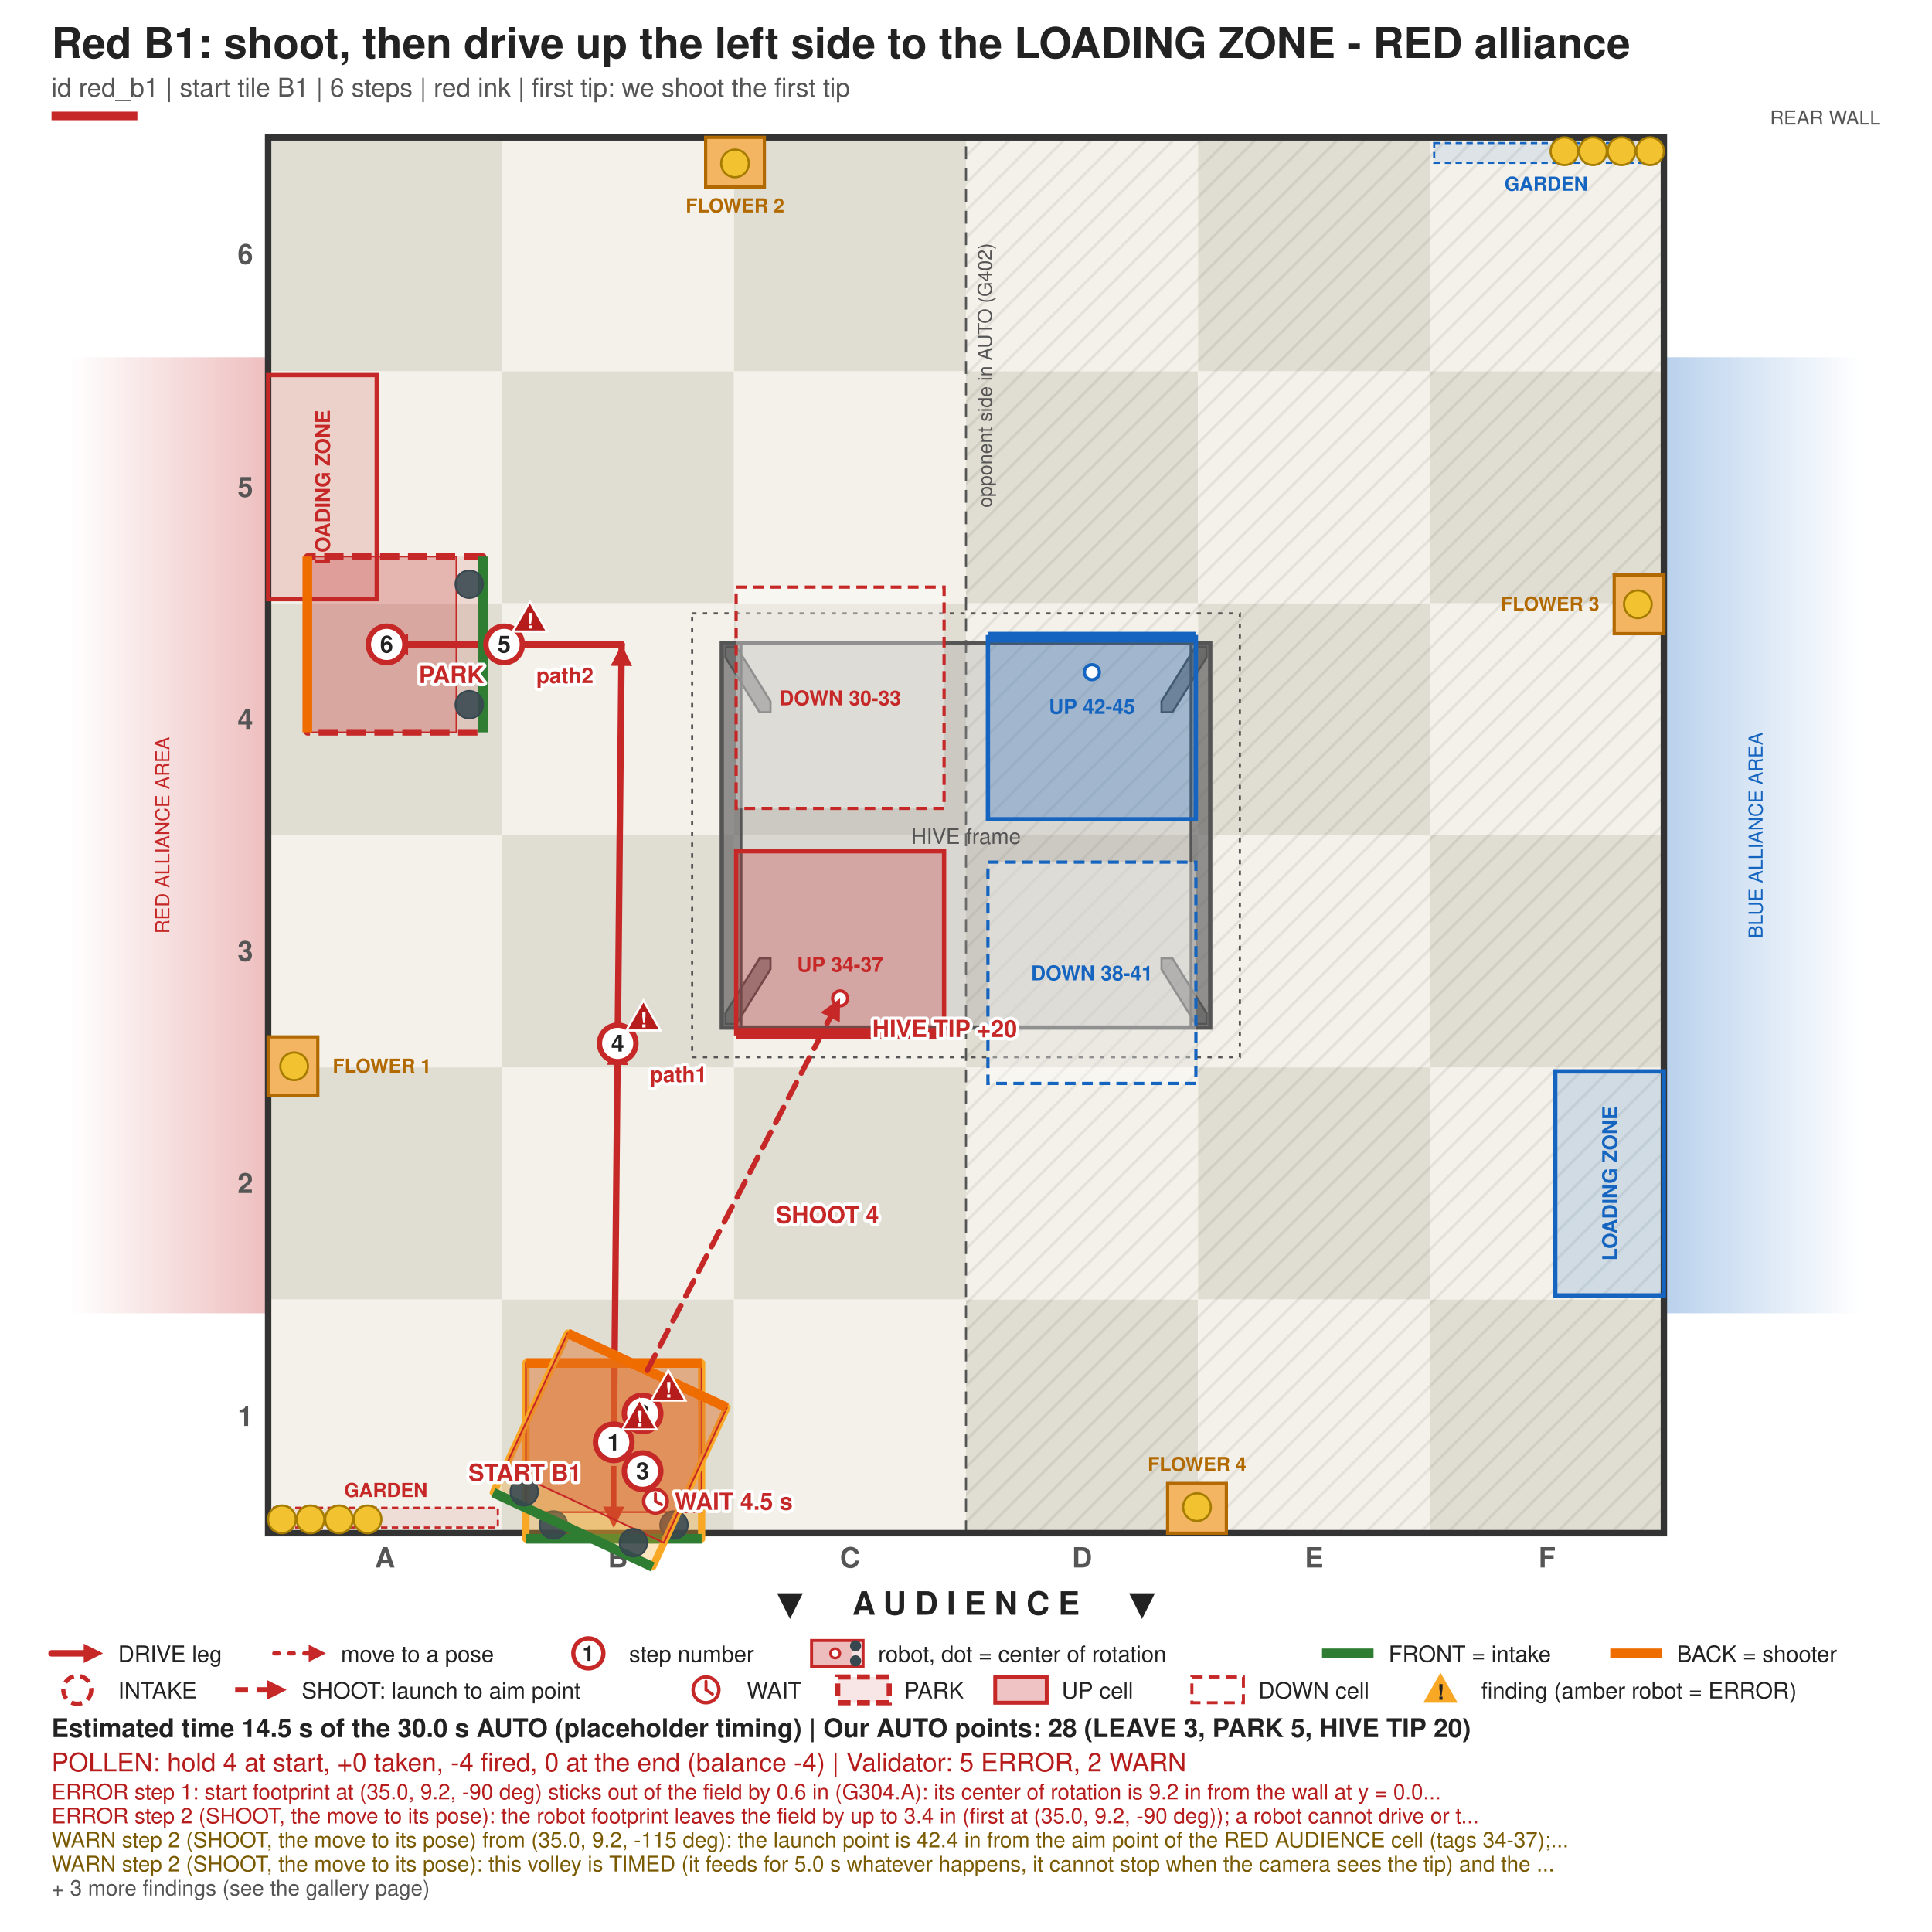
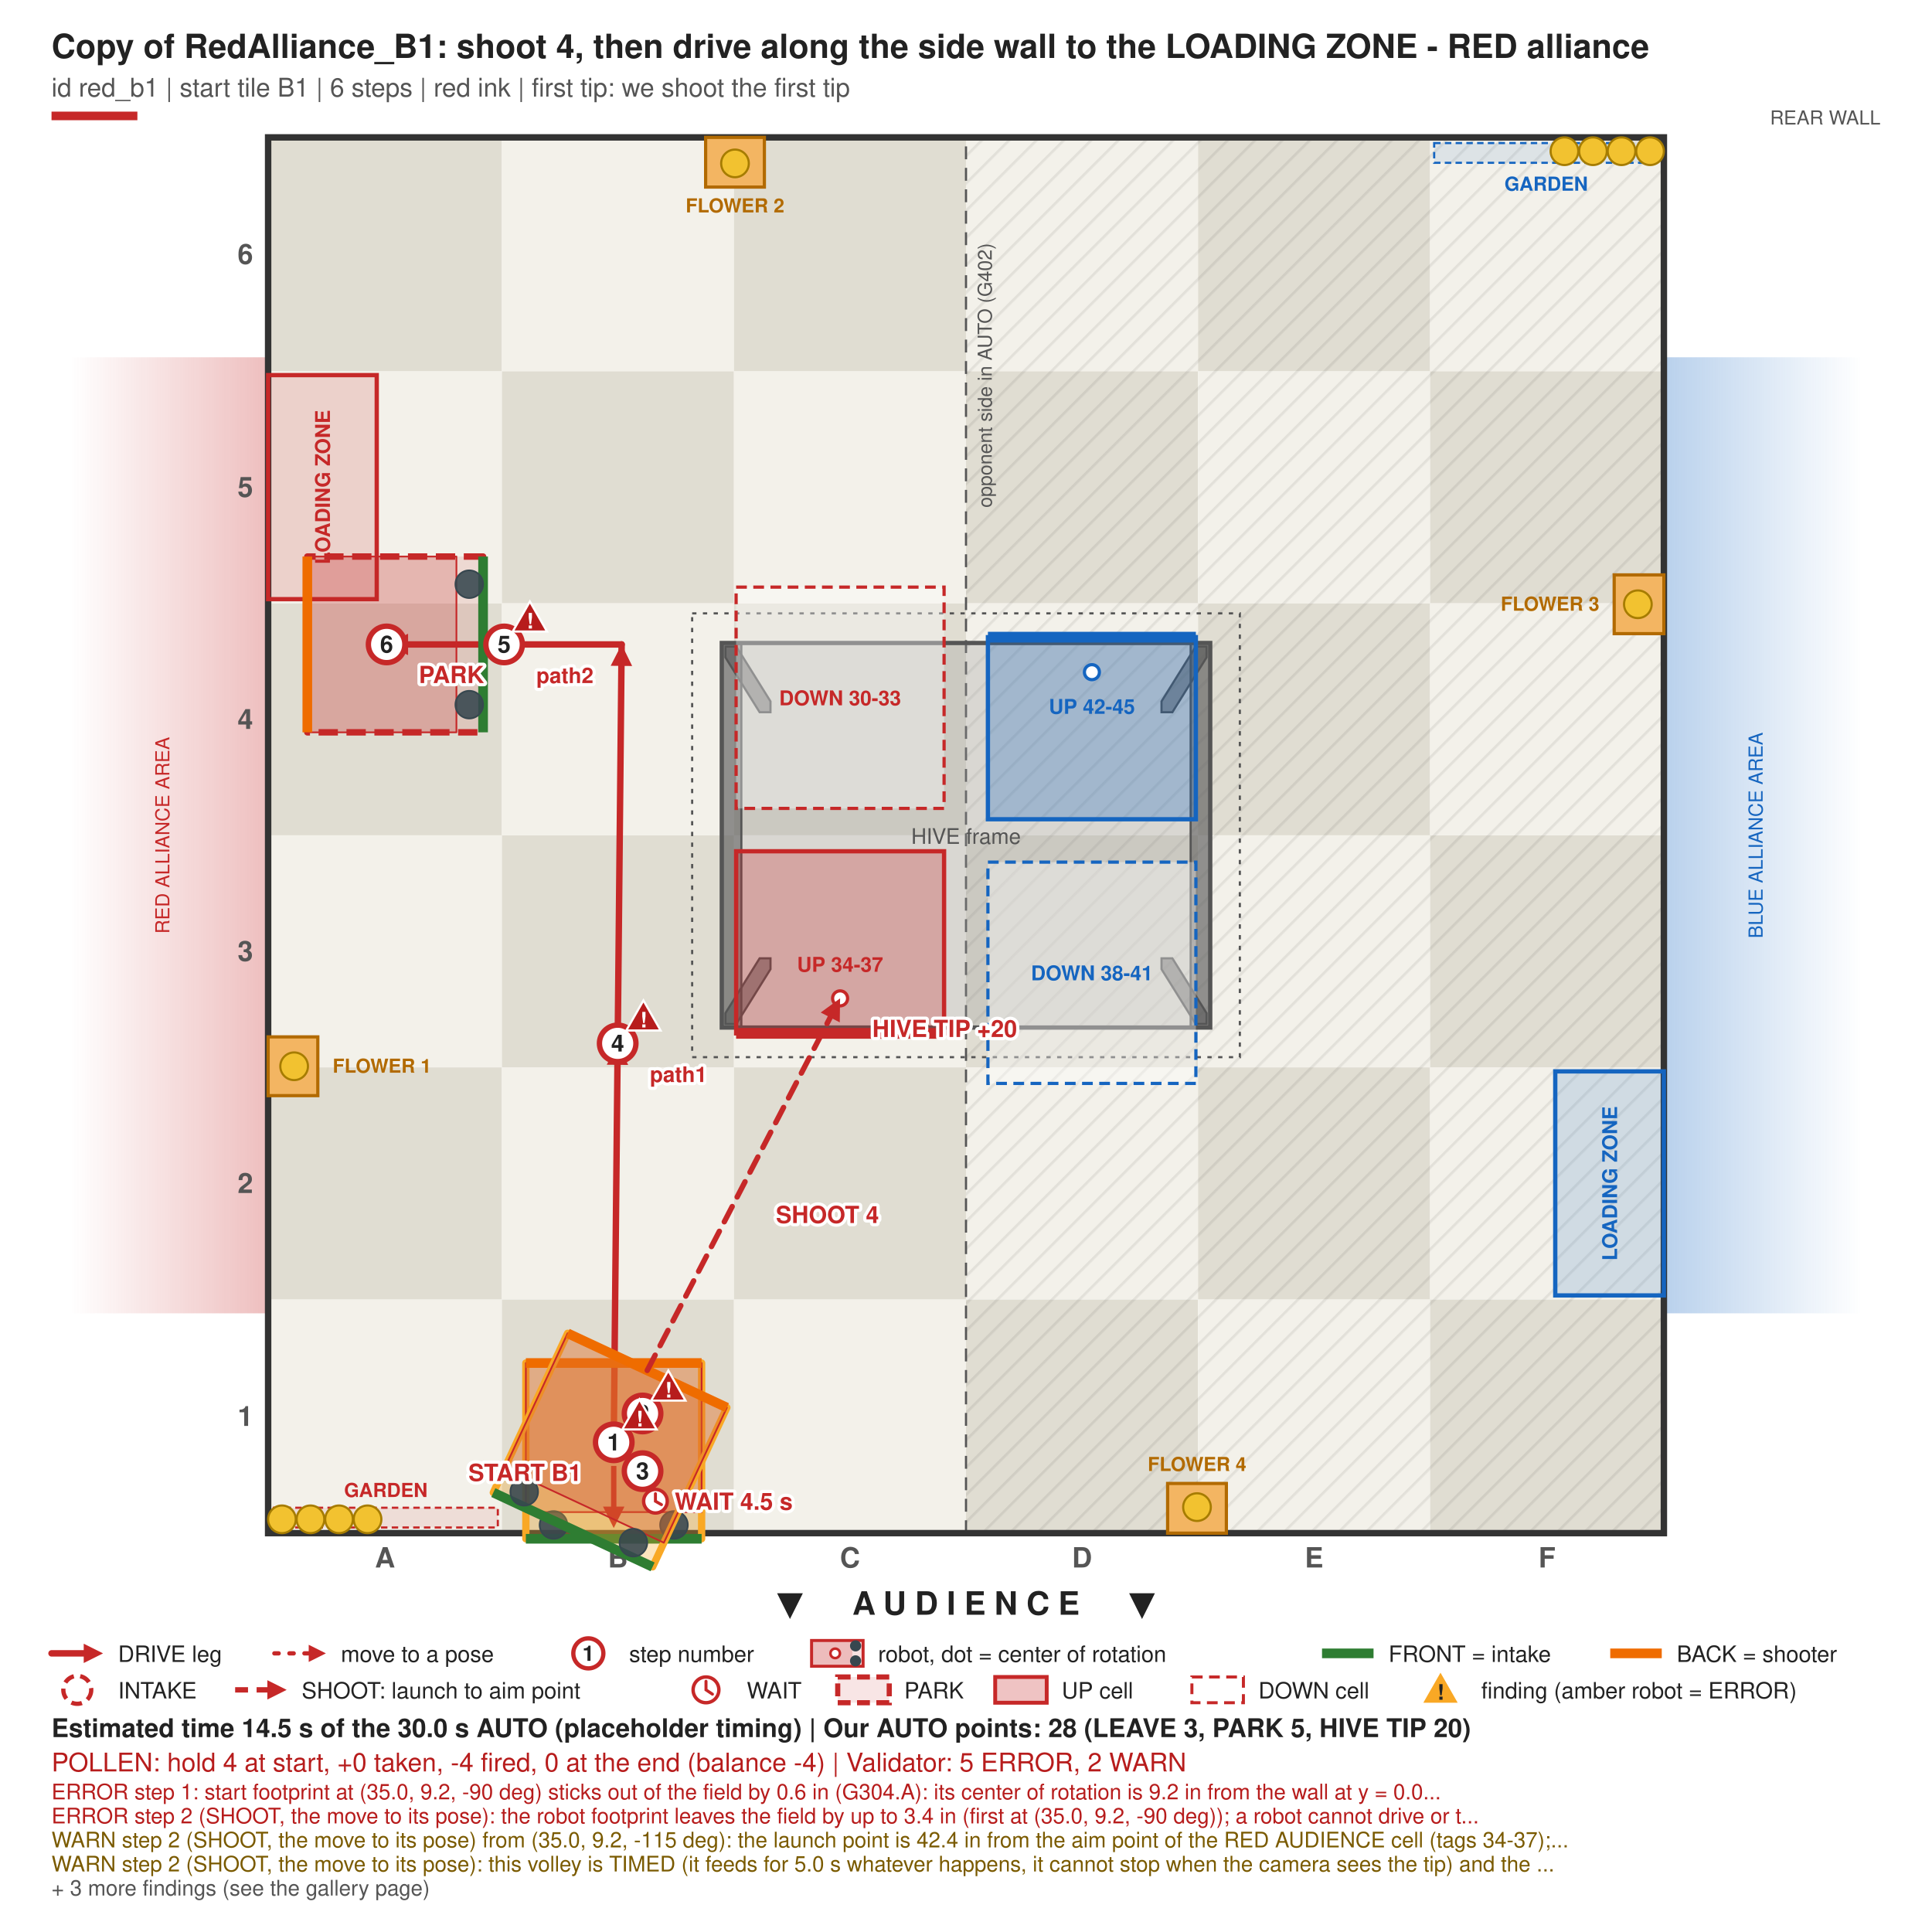
<svg xmlns="http://www.w3.org/2000/svg" viewBox="0 0 900 900" width="900" height="900" role="img" aria-labelledby="svg-title svg-desc" font-family="Helvetica, Arial, sans-serif">
  <defs>
    <linearGradient id="area-red" x1="1" y1="0" x2="0" y2="0">
      <stop offset="0" stop-color="#c62828" stop-opacity="0.30" />
      <stop offset="1" stop-color="#c62828" stop-opacity="0" />
    </linearGradient>
    <linearGradient id="area-blue" x1="0" y1="0" x2="1" y2="0">
      <stop offset="0" stop-color="#1565c0" stop-opacity="0.30" />
      <stop offset="1" stop-color="#1565c0" stop-opacity="0" />
    </linearGradient>
    <pattern id="opponent-hatch" width="9" height="9" patternUnits="userSpaceOnUse" patternTransform="rotate(45)">
      <line x1="0" y1="0" x2="0" y2="9" stroke="#000000" stroke-opacity="0.07" stroke-width="2.5" />
    </pattern>
  </defs>
  <rect id="background" x="0" y="0" width="900" height="900" fill="#ffffff" />
-   <text id="title" x="24" y="27" font-size="19.76" font-weight="bold" fill="#222222">Red B1: shoot, then drive up the left side to the LOADING ZONE - RED alliance</text>
+   <text id="title" x="24" y="27" font-size="15.52" font-weight="bold" fill="#222222">Copy of RedAlliance_B1: shoot 4, then drive along the side wall to the LOADING ZONE - RED alliance</text>
  <text id="subtitle" x="24" y="45" font-size="12" fill="#555555">id red_b1  |  start tile B1  |  6 steps  |  red ink  |  first tip: we shoot the first tip</text>
  <rect x="24" y="52" width="40" height="4" fill="#c62828" />
  <g id="field">
    <rect class="alliance-area" data-alliance="RED" x="32.9" y="166.43" width="92" height="445.37" fill="url(#area-red)" />
    <rect class="alliance-area" data-alliance="BLUE" x="775.1" y="166.43" width="92" height="445.37" fill="url(#area-blue)" />
    <text x="78.9" y="389.12" font-size="9" fill="#c62828" text-anchor="middle" transform="rotate(-90 78.9 389.12)">RED ALLIANCE AREA</text>
    <text x="821.1" y="389.12" font-size="9" fill="#1565c0" text-anchor="middle" transform="rotate(-90 821.1 389.12)">BLUE ALLIANCE AREA</text>
    <rect class="tile" data-tile="A1" x="124.9" y="605.3" width="108.9" height="108.9" fill="#f3f1ea" />
    <rect class="tile" data-tile="A2" x="124.9" y="497.2" width="108.9" height="108.1" fill="#e0ddd2" />
    <rect class="tile" data-tile="A3" x="124.9" y="389.1" width="108.9" height="108.1" fill="#f3f1ea" />
    <rect class="tile" data-tile="A4" x="124.9" y="281" width="108.9" height="108.1" fill="#e0ddd2" />
    <rect class="tile" data-tile="A5" x="124.9" y="172.9" width="108.9" height="108.1" fill="#f3f1ea" />
    <rect class="tile" data-tile="A6" x="124.9" y="64" width="108.9" height="108.9" fill="#e0ddd2" />
    <rect class="tile" data-tile="B1" x="233.8" y="605.3" width="108.1" height="108.9" fill="#e0ddd2" />
    <rect class="tile" data-tile="B2" x="233.8" y="497.2" width="108.1" height="108.1" fill="#f3f1ea" />
    <rect class="tile" data-tile="B3" x="233.8" y="389.1" width="108.1" height="108.1" fill="#e0ddd2" />
    <rect class="tile" data-tile="B4" x="233.8" y="281" width="108.1" height="108.1" fill="#f3f1ea" />
    <rect class="tile" data-tile="B5" x="233.8" y="172.9" width="108.1" height="108.1" fill="#e0ddd2" />
    <rect class="tile" data-tile="B6" x="233.8" y="64" width="108.1" height="108.9" fill="#f3f1ea" />
    <rect class="tile" data-tile="C1" x="341.9" y="605.3" width="108.1" height="108.9" fill="#f3f1ea" />
    <rect class="tile" data-tile="C2" x="341.9" y="497.2" width="108.1" height="108.1" fill="#e0ddd2" />
    <rect class="tile" data-tile="C3" x="341.9" y="389.1" width="108.1" height="108.1" fill="#f3f1ea" />
    <rect class="tile" data-tile="C4" x="341.9" y="281" width="108.1" height="108.1" fill="#e0ddd2" />
    <rect class="tile" data-tile="C5" x="341.9" y="172.9" width="108.1" height="108.1" fill="#f3f1ea" />
    <rect class="tile" data-tile="C6" x="341.9" y="64" width="108.1" height="108.9" fill="#e0ddd2" />
    <rect class="tile" data-tile="D1" x="450" y="605.3" width="108.1" height="108.9" fill="#e0ddd2" />
    <rect class="tile" data-tile="D2" x="450" y="497.2" width="108.1" height="108.1" fill="#f3f1ea" />
    <rect class="tile" data-tile="D3" x="450" y="389.1" width="108.1" height="108.1" fill="#e0ddd2" />
    <rect class="tile" data-tile="D4" x="450" y="281" width="108.1" height="108.1" fill="#f3f1ea" />
    <rect class="tile" data-tile="D5" x="450" y="172.9" width="108.1" height="108.1" fill="#e0ddd2" />
    <rect class="tile" data-tile="D6" x="450" y="64" width="108.1" height="108.9" fill="#f3f1ea" />
    <rect class="tile" data-tile="E1" x="558.1" y="605.3" width="108.1" height="108.9" fill="#f3f1ea" />
    <rect class="tile" data-tile="E2" x="558.1" y="497.2" width="108.1" height="108.1" fill="#e0ddd2" />
    <rect class="tile" data-tile="E3" x="558.1" y="389.1" width="108.1" height="108.1" fill="#f3f1ea" />
    <rect class="tile" data-tile="E4" x="558.1" y="281" width="108.1" height="108.1" fill="#e0ddd2" />
    <rect class="tile" data-tile="E5" x="558.1" y="172.9" width="108.1" height="108.1" fill="#f3f1ea" />
    <rect class="tile" data-tile="E6" x="558.1" y="64" width="108.1" height="108.9" fill="#e0ddd2" />
    <rect class="tile" data-tile="F1" x="666.2" y="605.3" width="108.9" height="108.9" fill="#e0ddd2" />
    <rect class="tile" data-tile="F2" x="666.2" y="497.2" width="108.9" height="108.1" fill="#f3f1ea" />
    <rect class="tile" data-tile="F3" x="666.2" y="389.1" width="108.9" height="108.1" fill="#e0ddd2" />
    <rect class="tile" data-tile="F4" x="666.2" y="281" width="108.9" height="108.1" fill="#f3f1ea" />
    <rect class="tile" data-tile="F5" x="666.2" y="172.9" width="108.9" height="108.1" fill="#e0ddd2" />
    <rect class="tile" data-tile="F6" x="666.2" y="64" width="108.9" height="108.9" fill="#f3f1ea" />
    <rect id="opponent-side" x="450" y="64" width="325.1" height="650.2" fill="url(#opponent-hatch)" />
    <line id="side-line" x1="450" y1="714.2" x2="450" y2="64" stroke="#555555" stroke-width="1" stroke-dasharray="6 4" />
    <text id="opponent-label" x="462" y="174.86" font-size="9" fill="#555555" text-anchor="middle" transform="rotate(-90 462 174.86)">opponent side in AUTO (G402)</text>
    <text class="tile-label" x="179.35" y="730.2" font-size="13" font-weight="bold" text-anchor="middle" fill="#555555">A</text>
    <text class="tile-label" x="287.85" y="730.2" font-size="13" font-weight="bold" text-anchor="middle" fill="#555555">B</text>
    <text class="tile-label" x="395.95" y="730.2" font-size="13" font-weight="bold" text-anchor="middle" fill="#555555">C</text>
    <text class="tile-label" x="504.05" y="730.2" font-size="13" font-weight="bold" text-anchor="middle" fill="#555555">D</text>
    <text class="tile-label" x="612.15" y="730.2" font-size="13" font-weight="bold" text-anchor="middle" fill="#555555">E</text>
    <text class="tile-label" x="720.65" y="730.2" font-size="13" font-weight="bold" text-anchor="middle" fill="#555555">F</text>
    <text class="tile-label" x="117.9" y="664.25" font-size="13" font-weight="bold" text-anchor="end" fill="#555555">1</text>
    <text class="tile-label" x="117.9" y="555.75" font-size="13" font-weight="bold" text-anchor="end" fill="#555555">2</text>
    <text class="tile-label" x="117.9" y="447.65" font-size="13" font-weight="bold" text-anchor="end" fill="#555555">3</text>
    <text class="tile-label" x="117.9" y="339.55" font-size="13" font-weight="bold" text-anchor="end" fill="#555555">4</text>
    <text class="tile-label" x="117.9" y="231.45" font-size="13" font-weight="bold" text-anchor="end" fill="#555555">5</text>
    <text class="tile-label" x="117.9" y="122.95" font-size="13" font-weight="bold" text-anchor="end" fill="#555555">6</text>
    <rect id="field-border" x="124.9" y="64" width="650.2" height="650.2" fill="none" stroke="#333333" stroke-width="3" />
  </g>
  <g id="structures">
    <rect id="hive-frame" x="336.23" y="299.53" width="227.54" height="179.14" fill="#9a9a9a" fill-opacity="0.30" stroke="#555555" stroke-width="2" />
    <rect id="hive-keepout" x="322.43" y="285.73" width="255.14" height="206.74" fill="none" stroke="#555555" stroke-width="1" stroke-dasharray="2 3" />
    <g id="hive-solid">
      <polygon class="hive-foot" points="336.23,478.67 345.35,478.67 345.35,299.53 336.23,299.53" fill="#555555" fill-opacity="0.55" stroke="#555555" stroke-width="1" />
      <polygon class="hive-foot" points="554.65,478.67 563.77,478.67 563.77,299.53 554.65,299.53" fill="#555555" fill-opacity="0.55" stroke="#555555" stroke-width="1" />
      <polygon class="hive-foot" points="337.94,477.01 343,477.01 358.92,451.48 358.92,446.42 353.86,446.42 337.94,471.95" fill="#555555" fill-opacity="0.55" stroke="#555555" stroke-width="1" />
      <polygon class="hive-foot" points="337.94,306.25 353.86,331.78 358.92,331.78 358.92,326.72 343,301.19 337.94,301.19" fill="#555555" fill-opacity="0.55" stroke="#555555" stroke-width="1" />
      <polygon class="hive-foot" points="541.08,451.48 557,477.01 562.06,477.01 562.06,471.95 546.14,446.42 541.08,446.42" fill="#555555" fill-opacity="0.55" stroke="#555555" stroke-width="1" />
      <polygon class="hive-foot" points="541.08,331.78 546.14,331.78 562.06,306.25 562.06,301.19 557,301.19 541.08,326.72" fill="#555555" fill-opacity="0.55" stroke="#555555" stroke-width="1" />
    </g>
    <text x="450" y="393.1" font-size="10" fill="#555555" text-anchor="middle">HIVE frame</text>
    <g class="hive" data-alliance="RED">
      <g class="cell cell-down" data-alliance="RED" data-side="REAR">
        <rect x="342.91" y="273.5" width="96.88" height="103.09" fill="#ffffff" fill-opacity="0.35" stroke="#c62828" stroke-width="1.5" stroke-dasharray="5 3" />
        <text x="391.35" y="328.55" font-size="9.5" font-weight="bold" fill="#c62828" text-anchor="middle">DOWN 30-33</text>
      </g>
      <g class="cell cell-up" data-alliance="RED" data-side="AUDIENCE">
        <rect x="342.91" y="396.55" width="96.88" height="84.82" fill="#c62828" fill-opacity="0.28" stroke="#c62828" stroke-width="2" />
        <line class="cell-opening" x1="342.91" y1="481.38" x2="439.79" y2="481.38" stroke="#c62828" stroke-width="5" />
        <circle class="aim-point" cx="391.35" cy="465.08" r="3.5" fill="#ffffff" stroke="#c62828" stroke-width="1.5" />
        <text x="391.35" y="452.68" font-size="9.5" font-weight="bold" fill="#c62828" text-anchor="middle">UP 34-37</text>
      </g>
    </g>
    <g class="hive" data-alliance="BLUE">
      <g class="cell cell-down" data-alliance="BLUE" data-side="AUDIENCE">
        <rect x="460.21" y="401.61" width="96.88" height="103.09" fill="#ffffff" fill-opacity="0.35" stroke="#1565c0" stroke-width="1.5" stroke-dasharray="5 3" />
        <text x="508.65" y="456.66" font-size="9.5" font-weight="bold" fill="#1565c0" text-anchor="middle">DOWN 38-41</text>
      </g>
      <g class="cell cell-up" data-alliance="BLUE" data-side="REAR">
        <rect x="460.21" y="296.82" width="96.88" height="84.82" fill="#1565c0" fill-opacity="0.28" stroke="#1565c0" stroke-width="2" />
        <line class="cell-opening" x1="460.21" y1="296.82" x2="557.09" y2="296.82" stroke="#1565c0" stroke-width="5" />
        <circle class="aim-point" cx="508.65" cy="313.12" r="3.5" fill="#ffffff" stroke="#1565c0" stroke-width="1.5" />
        <text x="508.65" y="332.52" font-size="9.5" font-weight="bold" fill="#1565c0" text-anchor="middle">UP 42-45</text>
      </g>
    </g>
    <g class="flower" data-flower="1">
      <rect x="124.9" y="483.02" width="23.15" height="27.37" fill="#f3b562" stroke="#b26a00" stroke-width="1.5" />
      <circle cx="137.02" cy="496.71" r="6.44" fill="#f2c230" stroke="#a67c00" stroke-width="1" />
      <text x="154.95" y="499.71" font-size="9" fill="#b26a00" font-weight="bold" text-anchor="start">FLOWER 1</text>
    </g>
    <g class="flower" data-flower="2">
      <rect x="328.71" y="64" width="27.37" height="23.15" fill="#f3b562" stroke="#b26a00" stroke-width="1.5" />
      <circle cx="342.39" cy="76.12" r="6.44" fill="#f2c230" stroke="#a67c00" stroke-width="1" />
      <text x="342.39" y="98.95" font-size="9" fill="#b26a00" font-weight="bold" text-anchor="middle">FLOWER 2</text>
    </g>
    <g class="flower" data-flower="3">
      <rect x="751.95" y="267.81" width="23.15" height="27.37" fill="#f3b562" stroke="#b26a00" stroke-width="1.5" />
      <circle cx="762.98" cy="281.49" r="6.44" fill="#f2c230" stroke="#a67c00" stroke-width="1" />
      <text x="745.05" y="284.49" font-size="9" fill="#b26a00" font-weight="bold" text-anchor="end">FLOWER 3</text>
    </g>
    <g class="flower" data-flower="4">
      <rect x="543.92" y="691.05" width="27.37" height="23.15" fill="#f3b562" stroke="#b26a00" stroke-width="1.5" />
      <circle cx="557.61" cy="702.08" r="6.44" fill="#f2c230" stroke="#a67c00" stroke-width="1" />
      <text x="557.61" y="685.25" font-size="9" fill="#b26a00" font-weight="bold" text-anchor="middle">FLOWER 4</text>
    </g>
    <g class="garden" data-alliance="RED">
      <rect x="127.54" y="702.36" width="104.37" height="9.2" fill="#c62828" fill-opacity="0.10" stroke="#c62828" stroke-width="1" stroke-dasharray="3 2" />
      <circle class="pollen" cx="131.34" cy="707.76" r="6.44" fill="#f2c230" stroke="#a67c00" stroke-width="1" />
      <circle class="pollen" cx="144.63" cy="707.76" r="6.44" fill="#f2c230" stroke="#a67c00" stroke-width="1" />
      <circle class="pollen" cx="157.93" cy="707.76" r="6.44" fill="#f2c230" stroke="#a67c00" stroke-width="1" />
      <circle class="pollen" cx="171.22" cy="707.76" r="6.44" fill="#f2c230" stroke="#a67c00" stroke-width="1" />
      <text x="179.73" y="697.36" font-size="9" fill="#c62828" text-anchor="middle" font-weight="bold">GARDEN</text>
    </g>
    <g class="loading-zone" data-alliance="RED">
      <rect x="124.9" y="174.74" width="50.6" height="104.37" fill="#c62828" fill-opacity="0.16" stroke="#c62828" stroke-width="2" />
      <text x="150.2" y="230.43" font-size="9.5" font-weight="bold" fill="#c62828" text-anchor="middle" transform="rotate(-90 150.2 226.93)">LOADING ZONE</text>
    </g>
    <g class="garden" data-alliance="BLUE">
      <rect x="668.09" y="66.64" width="104.37" height="9.2" fill="#1565c0" fill-opacity="0.10" stroke="#1565c0" stroke-width="1" stroke-dasharray="3 2" />
      <circle class="pollen" cx="768.66" cy="70.44" r="6.44" fill="#f2c230" stroke="#a67c00" stroke-width="1" />
      <circle class="pollen" cx="755.37" cy="70.44" r="6.44" fill="#f2c230" stroke="#a67c00" stroke-width="1" />
      <circle class="pollen" cx="742.07" cy="70.44" r="6.44" fill="#f2c230" stroke="#a67c00" stroke-width="1" />
      <circle class="pollen" cx="728.78" cy="70.44" r="6.44" fill="#f2c230" stroke="#a67c00" stroke-width="1" />
      <text x="720.27" y="88.84" font-size="9" fill="#1565c0" text-anchor="middle" font-weight="bold">GARDEN</text>
    </g>
    <g class="loading-zone" data-alliance="BLUE">
      <rect x="724.5" y="499.09" width="50.6" height="104.37" fill="#1565c0" fill-opacity="0.16" stroke="#1565c0" stroke-width="2" />
      <text x="749.8" y="554.77" font-size="9.5" font-weight="bold" fill="#1565c0" text-anchor="middle" transform="rotate(-90 749.8 551.27)">LOADING ZONE</text>
    </g>
    <text id="audience-label" x="450" y="752.2" font-size="15" font-weight="bold" letter-spacing="4" text-anchor="middle" fill="#222222">AUDIENCE</text>
    <polygon class="compass-arrow" points="362,742.2 374,742.2 368,754.2" fill="#222222" />
    <polygon class="compass-arrow" points="526,742.2 538,742.2 532,754.2" fill="#222222" />
    <text x="876" y="58" font-size="9" fill="#555555" text-anchor="end">REAR WALL</text>
  </g>
  <g id="route" data-ink="#c62828" data-alliance="RED" data-route="red_b1">
    <g class="drive-leg" data-step="4" data-mode="REVERSE_TANGENT">
      <path class="leg" d="M 285.9 671.88 L 289.58 300.2" fill="none" stroke="#c62828" stroke-width="3" stroke-linecap="round" stroke-linejoin="round" />
      <polygon class="arrowhead" points="287.74,486.04 292.64,496.09 282.64,495.99" fill="#c62828" />
      <polygon class="arrowhead" points="289.58,300.2 294.48,310.25 284.48,310.15" fill="#c62828" />
    </g>
    <g class="drive-leg" data-step="5" data-mode="REVERSE_TANGENT">
      <path class="leg" d="M 289.58 300.2 L 180.1 300.2" fill="none" stroke="#c62828" stroke-width="3" stroke-linecap="round" stroke-linejoin="round" />
      <polygon class="arrowhead" points="180.1,300.2 190.1,295.2 190.1,305.2" fill="#c62828" />
    </g>
    <g id="start-footprint" class="footprint start" data-step="1">
      <polygon class="outline error" points="326.84,716.82 326.84,634.94 244.96,634.94 244.96,716.82" fill="#f9a825" fill-opacity="0.3" stroke="#f9a825" stroke-width="3.4" stroke-linejoin="round" />
      <polygon class="chassis" points="326.84,704.4 326.84,634.94 244.96,634.94 244.96,704.4" fill="#c62828" fill-opacity="0.2" stroke="#c62828" stroke-width="0.8" stroke-linejoin="round" />
      <line class="front-edge" x1="326.84" y1="716.82" x2="244.96" y2="716.82" stroke="#2e7d32" stroke-width="4.5" />
      <line class="back-edge" x1="326.84" y1="634.94" x2="244.96" y2="634.94" stroke="#ef6c00" stroke-width="4.5" />
      <circle class="wheel" data-wheel="LEFT" cx="313.96" cy="710.38" r="6.44" fill="#37474f" fill-opacity="0.88" stroke="#37474f" stroke-width="0.8" />
      <circle class="wheel" data-wheel="RIGHT" cx="257.84" cy="710.38" r="6.44" fill="#37474f" fill-opacity="0.88" stroke="#37474f" stroke-width="0.8" />
      <g class="pose-point" data-x="35" data-y="9.2">
        <circle cx="285.9" cy="671.88" r="3.4" fill="#ffffff" fill-opacity="0.92" stroke="#c62828" stroke-width="1.6" />
        <line x1="282.5" y1="671.88" x2="289.3" y2="671.88" stroke="#c62828" stroke-width="1" />
        <line x1="285.9" y1="668.48" x2="285.9" y2="675.28" stroke="#c62828" stroke-width="1" />
      </g>
      <line class="heading-arrow" x1="285.9" y1="682.88" x2="285.9" y2="703.82" stroke="#c62828" stroke-width="2.5" />
      <polygon class="arrowhead" points="285.9,711.82 280.9,701.82 290.9,701.82" fill="#c62828" />
    </g>
    <g class="shoot-pose" data-step="2" data-nominal="false">
      <polygon class="outline error" points="304.01,729.91 338.61,655.71 264.41,621.1 229.8,695.31" fill="#f9a825" fill-opacity="0.3" stroke="#f9a825" stroke-width="3.4" stroke-linejoin="round" />
      <polygon class="chassis" points="309.26,718.66 338.61,655.71 264.41,621.1 235.05,684.05" fill="#c62828" fill-opacity="0.2" stroke="#c62828" stroke-width="0.8" stroke-linejoin="round" />
      <line class="front-edge" x1="304.01" y1="729.91" x2="229.8" y2="695.31" stroke="#2e7d32" stroke-width="4.5" />
      <line class="back-edge" x1="338.61" y1="655.71" x2="264.41" y2="621.1" stroke="#ef6c00" stroke-width="4.5" />
      <circle class="wheel" data-wheel="LEFT" cx="295.06" cy="718.63" r="6.44" fill="#37474f" fill-opacity="0.88" stroke="#37474f" stroke-width="0.8" />
      <circle class="wheel" data-wheel="RIGHT" cx="244.2" cy="694.92" r="6.44" fill="#37474f" fill-opacity="0.88" stroke="#37474f" stroke-width="0.8" />
      <g class="pose-point" data-x="35" data-y="9.2">
        <circle cx="285.9" cy="671.88" r="3.4" fill="#ffffff" fill-opacity="0.92" stroke="#c62828" stroke-width="1.6" />
        <line x1="282.5" y1="671.88" x2="289.3" y2="671.88" stroke="#c62828" stroke-width="1" />
        <line x1="285.9" y1="668.48" x2="285.9" y2="675.28" stroke="#c62828" stroke-width="1" />
      </g>
      <line class="shot" x1="301.51" y1="638.4" x2="387.21" y2="473.07" stroke="#c62828" stroke-width="2.5" stroke-dasharray="8 5" stroke-linecap="round" />
      <polygon class="arrowhead" points="391.35,465.08 391.19,476.26 382.31,471.66" fill="#c62828" />
    </g>
    <g class="park-outline" data-step="6">
      <polygon class="outline" points="225.04,259.26 143.16,259.26 143.16,341.14 225.04,341.14" fill="#c62828" fill-opacity="0.12" stroke="#c62828" stroke-width="3" stroke-dasharray="9 4" stroke-linejoin="round" />
      <polygon class="chassis" points="212.62,259.26 143.16,259.26 143.16,341.14 212.62,341.14" fill="#c62828" fill-opacity="0.2" stroke="#c62828" stroke-width="0.8" stroke-linejoin="round" />
      <line class="front-edge" x1="225.04" y1="259.26" x2="225.04" y2="341.14" stroke="#2e7d32" stroke-width="4.5" />
      <line class="back-edge" x1="143.16" y1="259.26" x2="143.16" y2="341.14" stroke="#ef6c00" stroke-width="4.5" />
      <circle class="wheel" data-wheel="LEFT" cx="218.6" cy="272.14" r="6.44" fill="#37474f" fill-opacity="0.88" stroke="#37474f" stroke-width="0.8" />
      <circle class="wheel" data-wheel="RIGHT" cx="218.6" cy="328.26" r="6.44" fill="#37474f" fill-opacity="0.88" stroke="#37474f" stroke-width="0.8" />
      <g class="pose-point" data-x="12" data-y="90">
        <circle cx="180.1" cy="300.2" r="3.4" fill="#ffffff" fill-opacity="0.92" stroke="#c62828" stroke-width="1.6" />
        <line x1="176.7" y1="300.2" x2="183.5" y2="300.2" stroke="#c62828" stroke-width="1" />
        <line x1="180.1" y1="296.8" x2="180.1" y2="303.6" stroke="#c62828" stroke-width="1" />
      </g>
    </g>
    <g id="badges">
      <g class="badge" data-step="1" data-kind="START">
        <circle cx="285.9" cy="671.88" r="8.5" fill="#ffffff" stroke="#c62828" stroke-width="2.5" />
        <text x="285.9" y="675.68" font-size="11" font-weight="bold" text-anchor="middle" fill="#222222">1</text>
      </g>
      <g class="badge" data-step="2" data-kind="SHOOT">
        <circle cx="299.33" cy="658.45" r="8.5" fill="#ffffff" stroke="#c62828" stroke-width="2.5" />
        <text x="299.33" y="662.25" font-size="11" font-weight="bold" text-anchor="middle" fill="#222222">2</text>
      </g>
      <g class="badge" data-step="3" data-kind="WAIT">
        <circle cx="299.33" cy="685.32" r="8.5" fill="#ffffff" stroke="#c62828" stroke-width="2.5" />
        <text x="299.33" y="689.12" font-size="11" font-weight="bold" text-anchor="middle" fill="#222222">3</text>
      </g>
      <g class="badge" data-step="4" data-kind="DRIVE">
        <circle cx="287.74" cy="486.04" r="8.5" fill="#ffffff" stroke="#c62828" stroke-width="2.5" />
        <text x="287.74" y="489.84" font-size="11" font-weight="bold" text-anchor="middle" fill="#222222">4</text>
      </g>
      <g class="badge" data-step="5" data-kind="DRIVE">
        <circle cx="234.84" cy="300.2" r="8.5" fill="#ffffff" stroke="#c62828" stroke-width="2.5" />
        <text x="234.84" y="304" font-size="11" font-weight="bold" text-anchor="middle" fill="#222222">5</text>
      </g>
      <g class="badge" data-step="6" data-kind="PARK">
        <circle cx="180.1" cy="300.2" r="8.5" fill="#ffffff" stroke="#c62828" stroke-width="2.5" />
        <text x="180.1" y="304" font-size="11" font-weight="bold" text-anchor="middle" fill="#222222">6</text>
      </g>
    </g>
    <g id="step-labels">
      <text class="step-label" x="270.9" y="689.88" font-size="11" font-weight="bold" fill="#c62828" text-anchor="end" stroke="#ffffff" stroke-width="3" stroke-linejoin="round" paint-order="stroke">START B1</text>
      <text class="step-label" x="361.43" y="569.74" font-size="11" font-weight="bold" fill="#c62828" text-anchor="start" stroke="#ffffff" stroke-width="3" stroke-linejoin="round" paint-order="stroke">SHOOT 4</text>
      <text class="step-label" x="406.35" y="483.08" font-size="11" font-weight="bold" fill="#c62828" text-anchor="start" stroke="#ffffff" stroke-width="3" stroke-linejoin="round" paint-order="stroke">HIVE TIP +20</text>
      <g class="clock">
        <circle cx="305.33" cy="699.32" r="5.5" fill="#ffffff" stroke="#c62828" stroke-width="1.6" />
        <polyline points="305.33,695.82 305.33,699.32 308.13,700.92" fill="none" stroke="#c62828" stroke-width="1.4" stroke-linecap="round" />
      </g>
      <text class="step-label" x="314.33" y="703.32" font-size="11" font-weight="bold" fill="#c62828" text-anchor="start" stroke="#ffffff" stroke-width="3" stroke-linejoin="round" paint-order="stroke">WAIT 4.5 s</text>
      <text class="step-label" x="302.74" y="504.04" font-size="10" font-weight="bold" fill="#c62828" text-anchor="start" stroke="#ffffff" stroke-width="3" stroke-linejoin="round" paint-order="stroke">path1</text>
      <text class="step-label" x="249.84" y="318.2" font-size="10" font-weight="bold" fill="#c62828" text-anchor="start" stroke="#ffffff" stroke-width="3" stroke-linejoin="round" paint-order="stroke">path2</text>
      <text class="step-label" x="195.1" y="318.2" font-size="11" font-weight="bold" fill="#c62828" text-anchor="start" stroke="#ffffff" stroke-width="3" stroke-linejoin="round" paint-order="stroke">PARK</text>
    </g>
    <g id="issue-marks">
      <g class="issue-mark" data-step="1" data-severity="ERROR">
        <polygon points="297.9,651.88 305.9,665.88 289.9,665.88" fill="#b71c1c" stroke="#ffffff" stroke-width="1" />
        <text x="297.9" y="664.48" font-size="10" font-weight="bold" text-anchor="middle" fill="#ffffff">!</text>
      </g>
      <g class="issue-mark" data-step="2" data-severity="ERROR">
        <polygon points="311.33,638.45 319.33,652.45 303.33,652.45" fill="#b71c1c" stroke="#ffffff" stroke-width="1" />
        <text x="311.33" y="651.05" font-size="10" font-weight="bold" text-anchor="middle" fill="#ffffff">!</text>
      </g>
      <g class="issue-mark" data-step="4" data-severity="ERROR">
        <polygon points="299.74,466.04 307.74,480.04 291.74,480.04" fill="#b71c1c" stroke="#ffffff" stroke-width="1" />
        <text x="299.74" y="478.64" font-size="10" font-weight="bold" text-anchor="middle" fill="#ffffff">!</text>
      </g>
      <g class="issue-mark" data-step="5" data-severity="ERROR">
        <polygon points="246.84,280.2 254.84,294.2 238.84,294.2" fill="#b71c1c" stroke="#ffffff" stroke-width="1" />
        <text x="246.84" y="292.8" font-size="10" font-weight="bold" text-anchor="middle" fill="#ffffff">!</text>
      </g>
    </g>
  </g>
  <g id="legend">
    <g class="legend-item" data-icon="drive">
      <line x1="24" y1="770.2" x2="40" y2="770.2" stroke="#c62828" stroke-width="3" stroke-linecap="round" />
      <polygon class="arrowhead" points="48,770.2 39,774.7 39,765.7" fill="#c62828" />
      <text x="55" y="774.2" font-size="10.5" fill="#222222">DRIVE leg</text>
    </g>
    <g class="legend-item" data-icon="approach">
      <line x1="127.81" y1="770.2" x2="143.81" y2="770.2" stroke="#c62828" stroke-width="2" stroke-dasharray="2 5" stroke-linecap="round" />
      <polygon class="arrowhead" points="151.81,770.2 143.81,774.2 143.81,766.2" fill="#c62828" />
      <text x="158.81" y="774.2" font-size="10.5" fill="#222222">move to a pose</text>
    </g>
    <g class="legend-item" data-icon="badge">
      <circle cx="274.07" cy="770.2" r="7" fill="#ffffff" stroke="#c62828" stroke-width="2" />
      <text x="274.07" y="773.7" font-size="10" font-weight="bold" text-anchor="middle" fill="#222222">1</text>
      <text x="293.07" y="774.2" font-size="10.5" fill="#222222">step number</text>
    </g>
    <g class="legend-item" data-icon="robot">
      <rect x="378.06" y="764.2" width="24" height="12" fill="#c62828" fill-opacity="0.14" stroke="#c62828" stroke-width="1.4" />
      <rect x="378.06" y="764.2" width="19" height="12" fill="#c62828" fill-opacity="0.2" />
      <circle cx="398.56" cy="766.7" r="2.6" fill="#37474f" />
      <circle cx="398.56" cy="773.7" r="2.6" fill="#37474f" />
      <circle cx="389.06" cy="770.2" r="2.2" fill="#ffffff" stroke="#c62828" stroke-width="1.2" />
      <text x="409.06" y="774.2" font-size="10.5" fill="#222222">robot, dot = center of rotation</text>
    </g>
    <g class="legend-item" data-icon="front">
      <line x1="615.85" y1="770.2" x2="639.85" y2="770.2" stroke="#2e7d32" stroke-width="4.5" />
      <text x="646.85" y="774.2" font-size="10.5" fill="#222222">FRONT = intake</text>
    </g>
    <g class="legend-item" data-icon="back">
      <line x1="750.11" y1="770.2" x2="774.11" y2="770.2" stroke="#ef6c00" stroke-width="4.5" />
      <text x="781.11" y="774.2" font-size="10.5" fill="#222222">BACK = shooter</text>
    </g>
    <g class="legend-item" data-icon="intake">
      <circle cx="36" cy="787.2" r="6.5" fill="none" stroke="#c62828" stroke-width="2" stroke-dasharray="5 3" />
      <text x="55" y="791.2" font-size="10.5" fill="#222222">INTAKE</text>
    </g>
    <g class="legend-item" data-icon="shoot">
      <line x1="109.54" y1="787.2" x2="125.54" y2="787.2" stroke="#c62828" stroke-width="2.5" stroke-dasharray="6 4" />
      <polygon class="arrowhead" points="133.54,787.2 124.54,791.7 124.54,782.7" fill="#c62828" />
      <text x="140.54" y="791.2" font-size="10.5" fill="#222222">SHOOT: launch to aim point</text>
    </g>
    <g class="legend-item" data-icon="wait">
      <circle cx="328.88" cy="787.2" r="6" fill="#ffffff" stroke="#c62828" stroke-width="1.6" />
      <polyline points="328.88,783.2 328.88,787.2 331.88,789.2" fill="none" stroke="#c62828" stroke-width="1.4" stroke-linecap="round" />
      <text x="347.88" y="791.2" font-size="10.5" fill="#222222">WAIT</text>
    </g>
    <g class="legend-item" data-icon="park">
      <rect x="390.24" y="781.2" width="24" height="12" fill="#c62828" fill-opacity="0.12" stroke="#c62828" stroke-width="2.4" stroke-dasharray="6 3" />
      <text x="421.24" y="791.2" font-size="10.5" fill="#222222">PARK</text>
    </g>
    <g class="legend-item" data-icon="up">
      <rect x="463.6" y="781.2" width="24" height="12" fill="#c62828" fill-opacity="0.28" stroke="#c62828" stroke-width="1.8" />
      <text x="494.6" y="791.2" font-size="10.5" fill="#222222">UP cell</text>
    </g>
    <g class="legend-item" data-icon="down">
      <rect x="555.23" y="781.2" width="24" height="12" fill="#ffffff" fill-opacity="0.35" stroke="#c62828" stroke-width="1.4" stroke-dasharray="5 3" />
      <text x="586.23" y="791.2" font-size="10.5" fill="#222222">DOWN cell</text>
    </g>
    <g class="legend-item" data-icon="issue">
      <polygon points="671.04,779.2 679.04,793.2 663.04,793.2" fill="#f9a825" />
      <text x="671.04" y="791.8" font-size="10" font-weight="bold" text-anchor="middle" fill="#222222">!</text>
      <text x="690.04" y="791.2" font-size="10.5" fill="#222222">finding (amber robot = ERROR)</text>
    </g>
  </g>
  <g id="footer">
    <text id="footer-metrics" x="24" y="809.2" font-size="12" font-weight="bold" fill="#222222">Estimated time 14.5 s of the 30.0 s AUTO (placeholder timing)   |   Our AUTO points: 28  (LEAVE 3, PARK 5, HIVE TIP 20)</text>
    <text id="footer-pollen" x="24" y="825.2" font-size="12" fill="#b71c1c">POLLEN: hold 4 at start, +0 taken, -4 fired, 0 at the end (balance -4)   |   Validator: 5 ERROR, 2 WARN</text>
    <g class="issue-line" data-severity="ERROR">
      <text x="24" y="838.2" font-size="10" fill="#b71c1c">ERROR step 1: start footprint at (35.0, 9.2, -90 deg) sticks out of the field by 0.6 in (G304.A): its center of rotation is 9.2 in from the wall at y = 0.0...</text>
    </g>
    <g class="issue-line" data-severity="ERROR">
      <text x="24" y="849.4" font-size="10" fill="#b71c1c">ERROR step 2 (SHOOT, the move to its pose): the robot footprint leaves the field by up to 3.4 in (first at (35.0, 9.2, -90 deg)); a robot cannot drive or t...</text>
    </g>
    <g class="issue-line" data-severity="WARN">
      <text x="24" y="860.6" font-size="10" fill="#7a5a00">WARN step 2 (SHOOT, the move to its pose) from (35.0, 9.2, -115 deg): the launch point is 42.4 in from the aim point of the RED AUDIENCE cell (tags 34-37);...</text>
    </g>
    <g class="issue-line" data-severity="WARN">
      <text x="24" y="871.8" font-size="10" fill="#7a5a00">WARN step 2 (SHOOT, the move to its pose): this volley is TIMED (it feeds for 5.0 s whatever happens, it cannot stop when the camera sees the tip) and the ...</text>
    </g>
    <text x="24" y="883" font-size="10" fill="#555555">+ 3 more findings (see the gallery page)</text>
  </g>
</svg>
